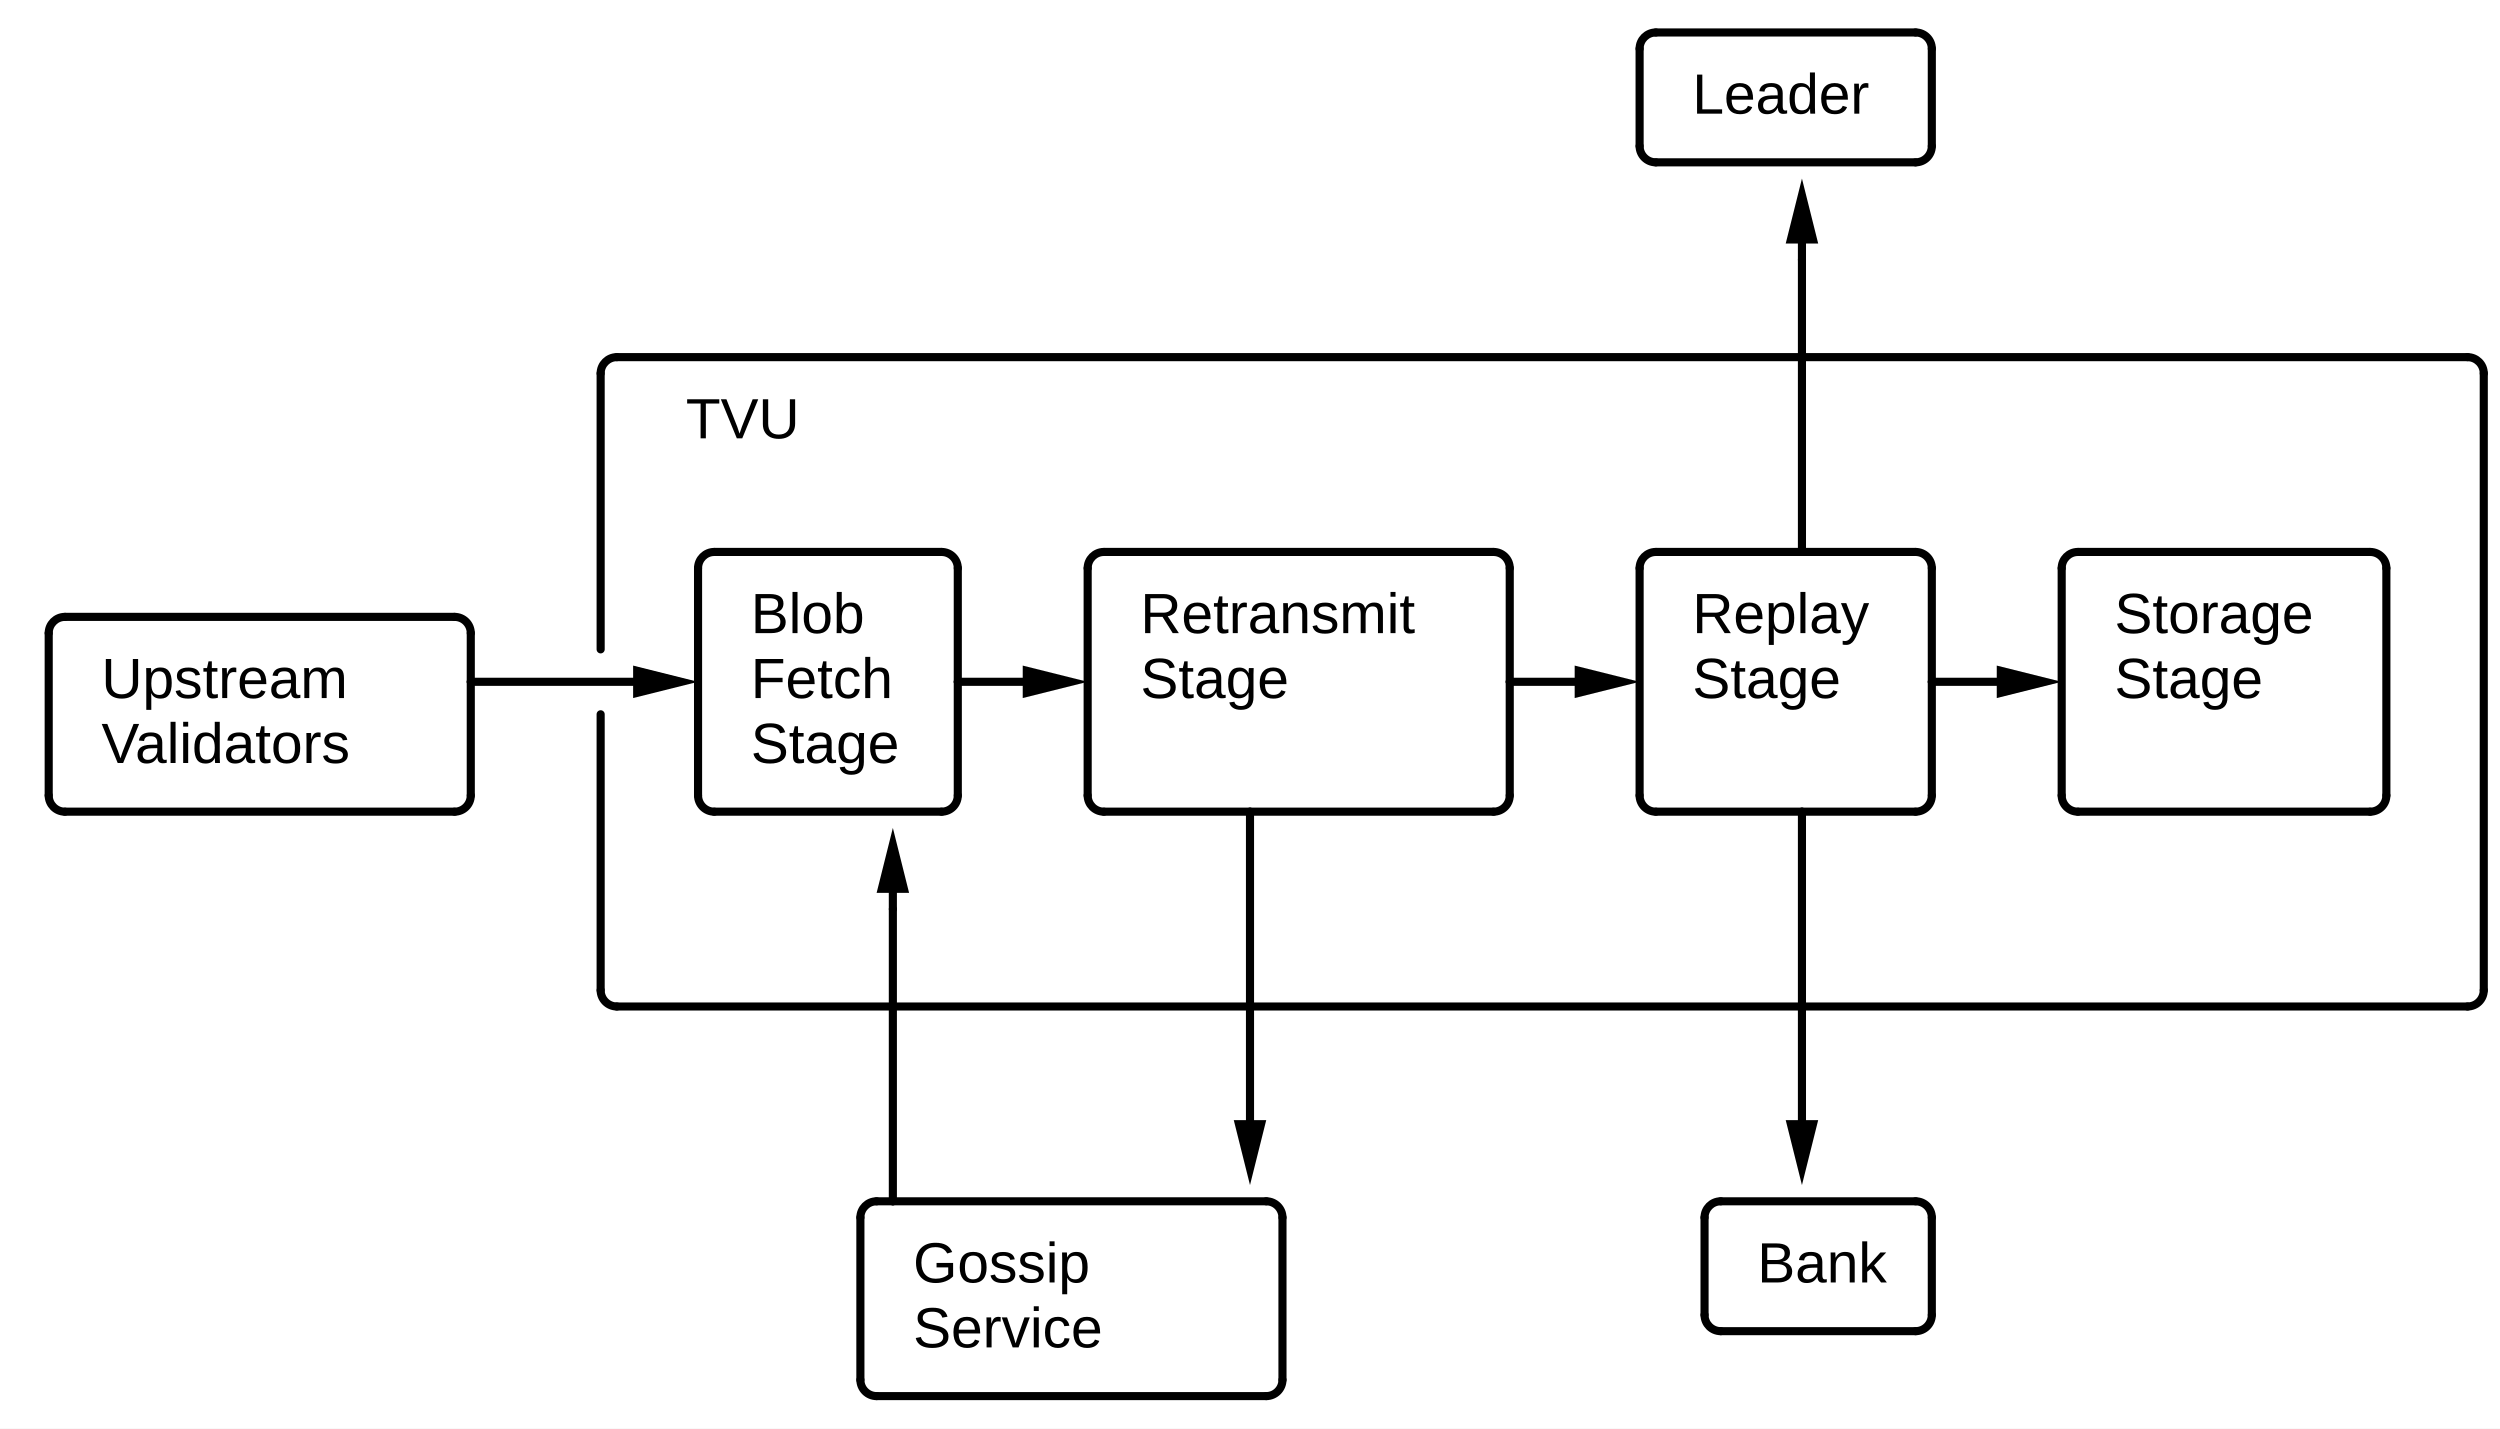
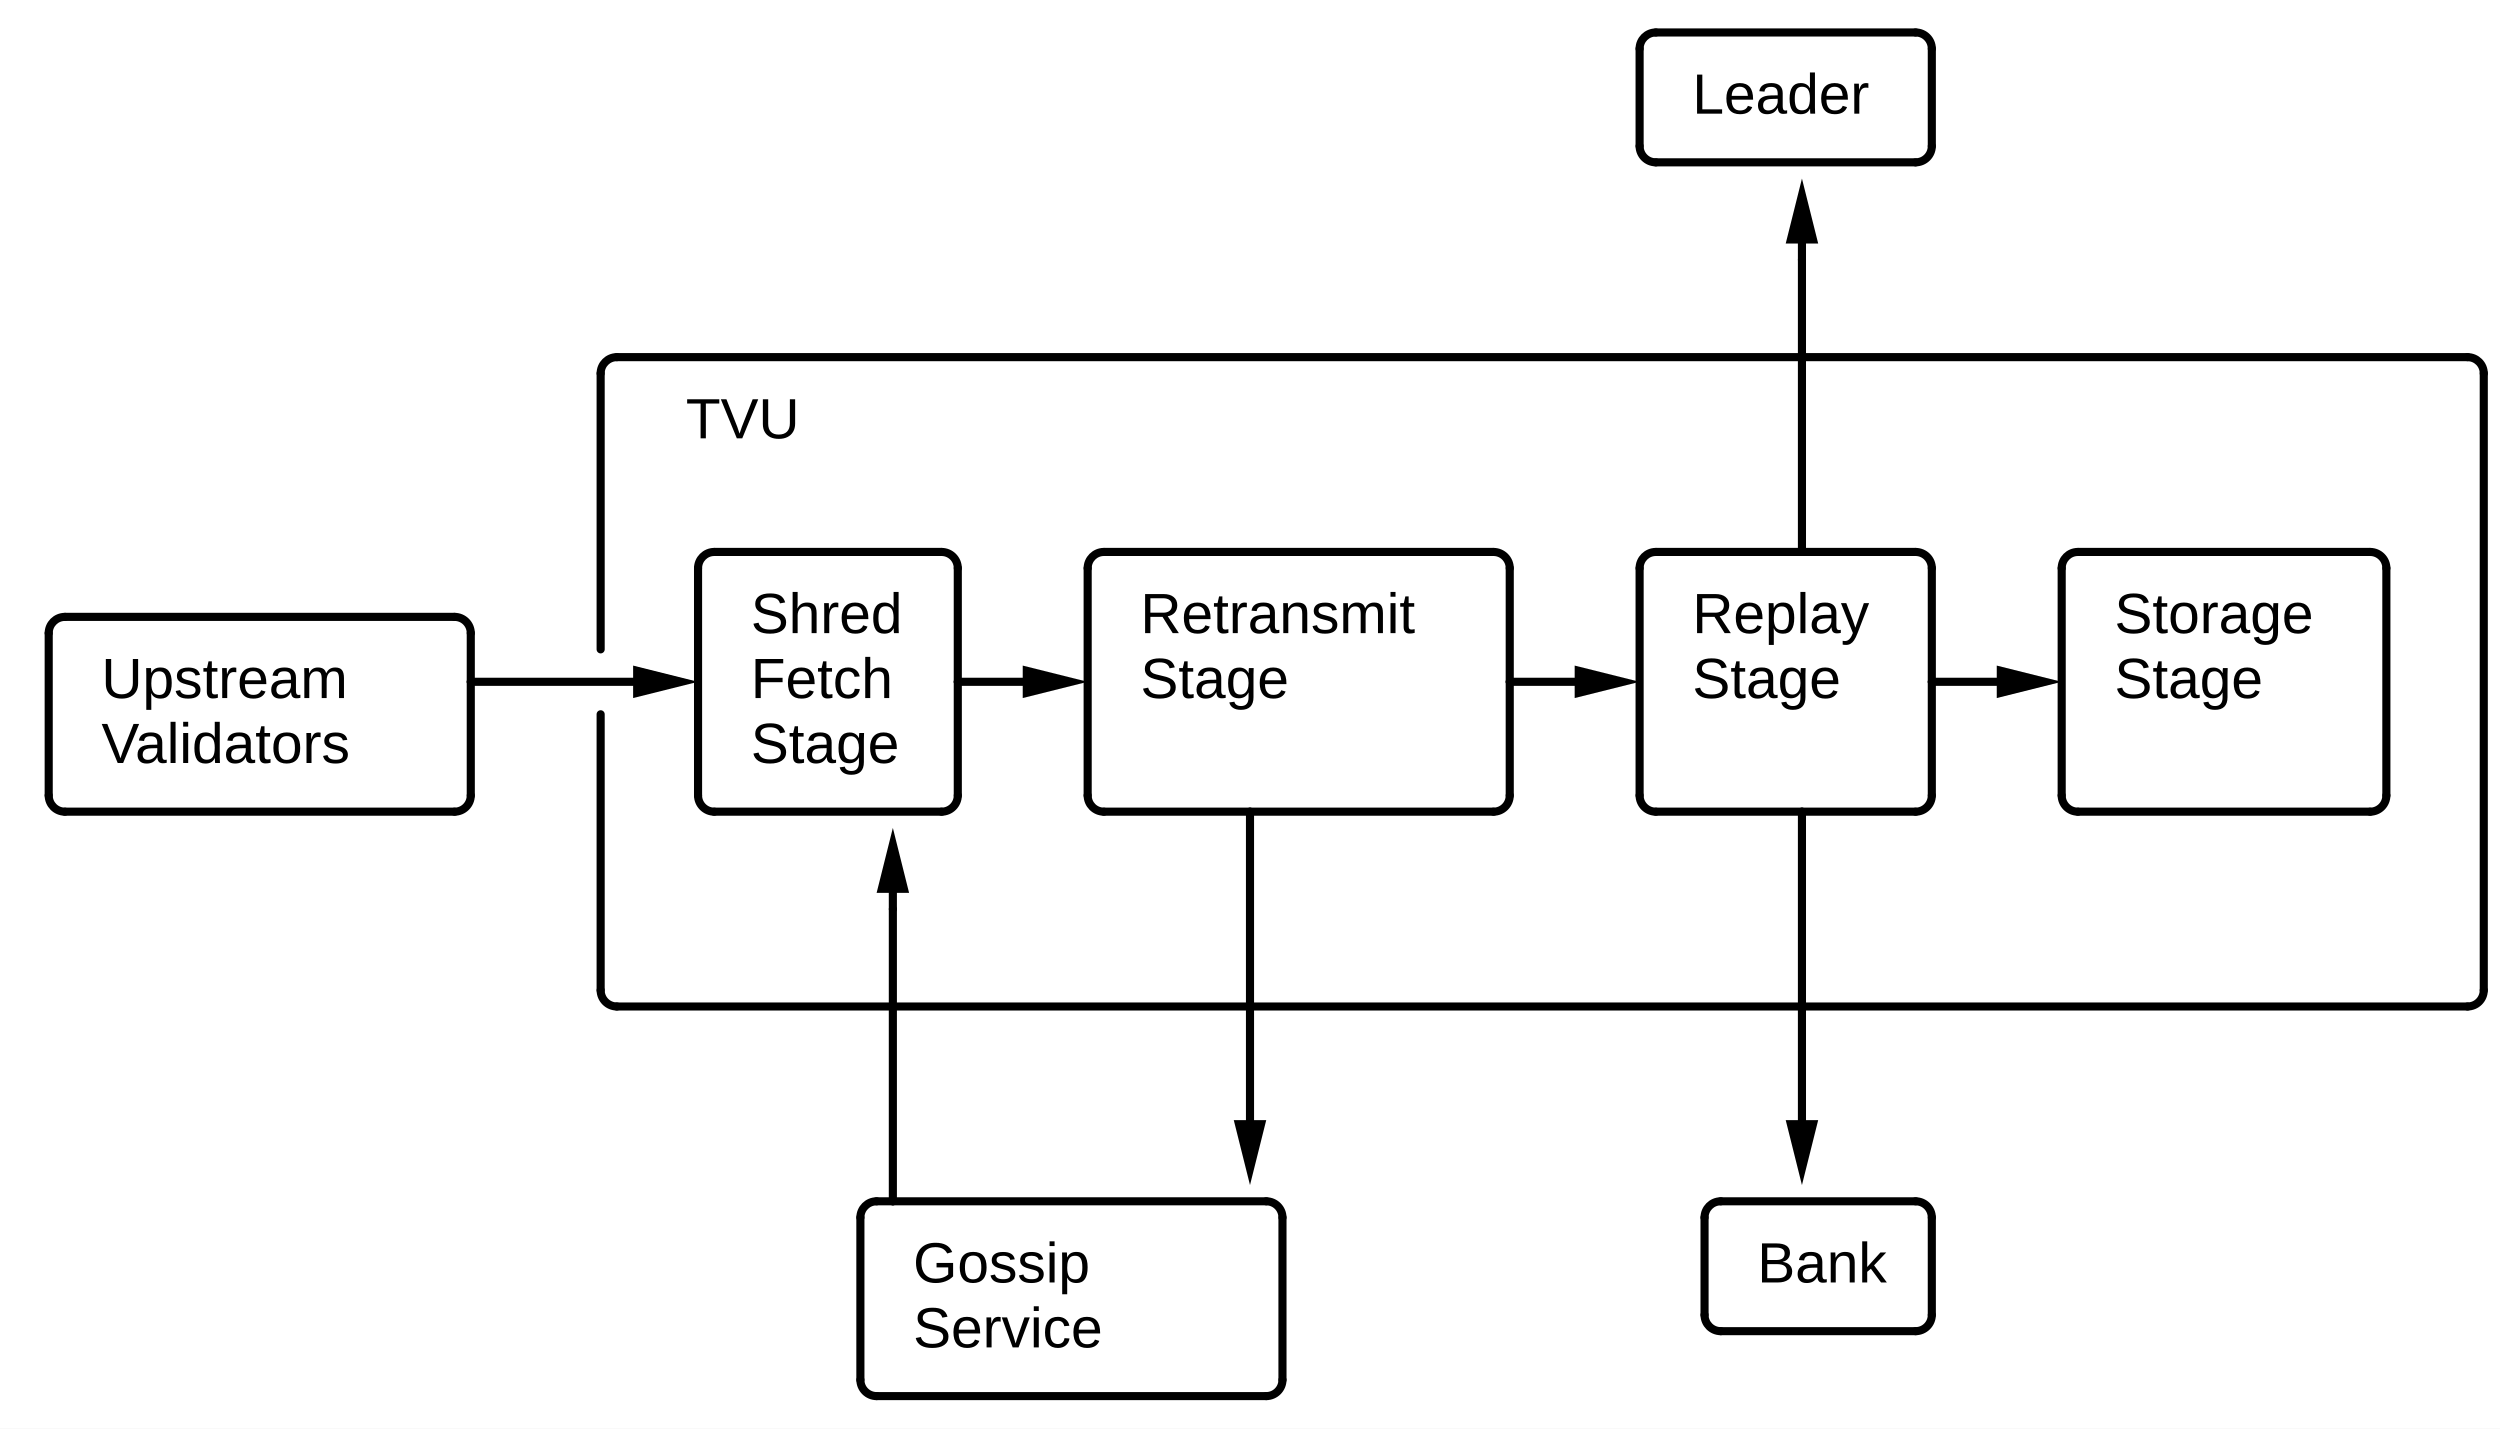
<svg xmlns="http://www.w3.org/2000/svg" class="bob" font-family="arial" font-size="14" height="352" width="616">
  <defs>
    <marker id="triangle" markerHeight="8" markerWidth="8" orient="auto" refX="4" refY="2" viewBox="0 0 8 4">
      <polygon fill="black" points="0,0 0,4 8,2 0,0" />
    </marker>
    <marker id="clear_triangle" markerHeight="10" markerWidth="10" orient="auto" refX="1" refY="7" viewBox="0 0 20 14">
      <polygon fill="none" points="2,2 2,12 18,7 2,2" stroke="black" stroke-width="2" />
    </marker>
    <marker id="circle" markerHeight="5" markerWidth="5" orient="auto" refX="10" refY="10" viewBox="0 0 20 20">
      <circle cx="10" cy="10" fill="black" r="8" />
    </marker>
    <marker id="square" markerHeight="5" markerWidth="5" orient="auto" refX="10" refY="10" viewBox="0 0 20 20">
      <rect fill="black" height="20" width="20" x="0" y="0" />
    </marker>
    <marker id="open_circle" markerHeight="10" markerWidth="10" orient="auto" refX="10" refY="10" viewBox="0 0 20 20">
      <circle cx="10" cy="10" fill="white" r="4" stroke="black" stroke-width="2" />
    </marker>
    <marker id="big_open_circle" markerHeight="20" markerWidth="20" orient="auto" refX="20" refY="20" viewBox="0 0 40 40">
      <circle cx="20" cy="20" fill="white" r="6" stroke="black" stroke-width="2" />
    </marker>
  </defs>
  <style type="text/css">

    line,path {
      stroke: black;
      stroke-width: 2;
      stroke-opacity: 1;
      fill-opacity: 1;
      stroke-linecap: round;
      stroke-linejoin: miter;
    }
    line.dashed {
        stroke-dasharray: 5;
    }
    circle.solid {
      fill:black;
      stroke: black;
      stroke-width: 2;
      stroke-opacity: 1;
      fill-opacity: 1;
      stroke-linecap: round;
      stroke-linejoin: miter;
    }
    circle.open {
      fill:none;
      stroke: black;
      stroke-width: 2;
      stroke-opacity: 1;
      fill-opacity: 1;
      stroke-linecap: round;
      stroke-linejoin: miter;
    }
    tspan.head{
        fill: none;
        stroke: none;
    }
    
</style>
  <rect fill="white" height="352" width="616" x="0" y="0" />
  <g>
    <line x1="12" x2="12" y1="156" y2="196" />
    <path d="M 12 196 A 4 4 0 0 0 16 200" fill="none" />
    <path d="M 16 152 A 4 4 0 0 0 12 156" fill="none" />
  </g>
  <g>
    <line x1="16" x2="112" y1="152" y2="152" />
    <path d="M 116 156 A 4 4 0 0 0 112 152" fill="none" />
  </g>
  <g>
    <line x1="16" x2="112" y1="200" y2="200" />
    <path d="M 112 200 A 4 4 0 0 0 116 196" fill="none" />
  </g>
  <g>
    <line x1="116" x2="116" y1="156" y2="168" />
    <line x1="116" x2="116" y1="168" y2="196" />
    <line marker-end="url(#triangle)" x1="116" x2="164" y1="168" y2="168" />
  </g>
  <g>
    <line x1="148" x2="148" y1="92" y2="160" />
    <path d="M 152 88 A 4 4 0 0 0 148 92" fill="none" />
  </g>
  <g>
    <line x1="148" x2="148" y1="176" y2="244" />
    <path d="M 148 244 A 4 4 0 0 0 152 248" fill="none" />
  </g>
  <g>
    <line x1="152" x2="444" y1="88" y2="88" />
    <line x1="444" x2="608" y1="88" y2="88" />
    <path d="M 612 92 A 4 4 0 0 0 608 88" fill="none" />
  </g>
  <g>
    <line x1="152" x2="220" y1="248" y2="248" />
    <line x1="220" x2="308" y1="248" y2="248" />
    <line x1="308" x2="444" y1="248" y2="248" />
    <line x1="444" x2="608" y1="248" y2="248" />
    <path d="M 608 248 A 4 4 0 0 0 612 244" fill="none" />
  </g>
  <g>
    <line x1="172" x2="172" y1="140" y2="196" />
    <path d="M 172 196 A 4 4 0 0 0 176 200" fill="none" />
    <path d="M 176 136 A 4 4 0 0 0 172 140" fill="none" />
  </g>
  <g>
    <line x1="176" x2="232" y1="136" y2="136" />
    <path d="M 236 140 A 4 4 0 0 0 232 136" fill="none" />
  </g>
  <g>
    <line x1="176" x2="232" y1="200" y2="200" />
    <path d="M 232 200 A 4 4 0 0 0 236 196" fill="none" />
  </g>
  <g>
    <line x1="212" x2="212" y1="300" y2="340" />
    <path d="M 212 340 A 4 4 0 0 0 216 344" fill="none" />
    <path d="M 216 296 A 4 4 0 0 0 212 300" fill="none" />
  </g>
  <g>
    <line x1="216" x2="312" y1="344" y2="344" />
    <path d="M 312 344 A 4 4 0 0 0 316 340" fill="none" />
  </g>
  <g>
    <line marker-end="url(#triangle)" x1="220" x2="220" y1="224" y2="212" />
    <line x1="220" x2="220" y1="224" y2="296" />
    <line x1="220" x2="216" y1="296" y2="296" />
    <line x1="220" x2="312" y1="296" y2="296" />
    <path d="M 316 300 A 4 4 0 0 0 312 296" fill="none" />
  </g>
  <g>
    <line x1="236" x2="236" y1="140" y2="168" />
    <line x1="236" x2="236" y1="168" y2="196" />
    <line marker-end="url(#triangle)" x1="236" x2="260" y1="168" y2="168" />
  </g>
  <g>
    <line x1="268" x2="268" y1="140" y2="196" />
    <path d="M 268 196 A 4 4 0 0 0 272 200" fill="none" />
    <path d="M 272 136 A 4 4 0 0 0 268 140" fill="none" />
  </g>
  <g>
    <line x1="272" x2="368" y1="136" y2="136" />
    <path d="M 372 140 A 4 4 0 0 0 368 136" fill="none" />
  </g>
  <g>
    <line x1="272" x2="308" y1="200" y2="200" />
    <line marker-end="url(#triangle)" x1="308" x2="308" y1="200" y2="284" />
    <line x1="308" x2="368" y1="200" y2="200" />
    <path d="M 368 200 A 4 4 0 0 0 372 196" fill="none" />
  </g>
  <g>
    <line x1="316" x2="316" y1="300" y2="340" />
  </g>
  <g>
    <line x1="372" x2="372" y1="140" y2="168" />
    <line x1="372" x2="372" y1="168" y2="196" />
    <line marker-end="url(#triangle)" x1="372" x2="396" y1="168" y2="168" />
  </g>
  <g>
    <line x1="404" x2="404" y1="12" y2="36" />
    <path d="M 404 36 A 4 4 0 0 0 408 40" fill="none" />
    <path d="M 408 8 A 4 4 0 0 0 404 12" fill="none" />
  </g>
  <g>
    <line x1="404" x2="404" y1="140" y2="196" />
    <path d="M 404 196 A 4 4 0 0 0 408 200" fill="none" />
    <path d="M 408 136 A 4 4 0 0 0 404 140" fill="none" />
  </g>
  <g>
    <line x1="408" x2="472" y1="8" y2="8" />
    <path d="M 476 12 A 4 4 0 0 0 472 8" fill="none" />
  </g>
  <g>
    <line x1="408" x2="472" y1="40" y2="40" />
    <path d="M 472 40 A 4 4 0 0 0 476 36" fill="none" />
  </g>
  <g>
    <line x1="408" x2="444" y1="136" y2="136" />
    <line x1="444" x2="444" y1="64" y2="136" />
    <line x1="444" x2="472" y1="136" y2="136" />
    <path d="M 476 140 A 4 4 0 0 0 472 136" fill="none" />
  </g>
  <g>
    <line x1="408" x2="444" y1="200" y2="200" />
    <line marker-end="url(#triangle)" x1="444" x2="444" y1="200" y2="284" />
    <line x1="444" x2="472" y1="200" y2="200" />
    <path d="M 472 200 A 4 4 0 0 0 476 196" fill="none" />
  </g>
  <g>
    <line x1="420" x2="420" y1="300" y2="324" />
    <path d="M 420 324 A 4 4 0 0 0 424 328" fill="none" />
    <path d="M 424 296 A 4 4 0 0 0 420 300" fill="none" />
  </g>
  <g>
    <line x1="424" x2="472" y1="296" y2="296" />
    <path d="M 476 300 A 4 4 0 0 0 472 296" fill="none" />
  </g>
  <g>
    <line x1="424" x2="472" y1="328" y2="328" />
    <path d="M 472 328 A 4 4 0 0 0 476 324" fill="none" />
  </g>
  <g>
    <line marker-end="url(#triangle)" x1="444" x2="444" y1="64" y2="52" />
  </g>
  <g>
    <line x1="476" x2="476" y1="12" y2="36" />
  </g>
  <g>
    <line x1="476" x2="476" y1="140" y2="168" />
    <line x1="476" x2="476" y1="168" y2="196" />
    <line marker-end="url(#triangle)" x1="476" x2="500" y1="168" y2="168" />
  </g>
  <g>
    <line x1="476" x2="476" y1="300" y2="324" />
  </g>
  <g>
    <line x1="508" x2="508" y1="140" y2="196" />
    <path d="M 508 196 A 4 4 0 0 0 512 200" fill="none" />
    <path d="M 512 136 A 4 4 0 0 0 508 140" fill="none" />
  </g>
  <g>
    <line x1="512" x2="584" y1="136" y2="136" />
    <path d="M 588 140 A 4 4 0 0 0 584 136" fill="none" />
  </g>
  <g>
    <line x1="512" x2="584" y1="200" y2="200" />
    <path d="M 584 200 A 4 4 0 0 0 588 196" fill="none" />
  </g>
  <g>
    <line x1="588" x2="588" y1="140" y2="196" />
  </g>
  <g>
    <line x1="612" x2="612" y1="92" y2="244" />
  </g>
  <g>
    <text x="25" y="172">
Upstream
</text>
  </g>
  <g>
    <text x="25" y="188">
Validators
</text>
  </g>
  <g>
    <text x="169" y="108">
TVU
</text>
  </g>
  <g>
    <text x="185" y="156">
- Blob
+ Shred
</text>
  </g>
  <g>
    <text x="185" y="172">
Fetch
</text>
  </g>
  <g>
    <text x="185" y="188">
Stage
</text>
  </g>
  <g>
    <text x="225" y="316">
Gossip
</text>
  </g>
  <g>
    <text x="225" y="332">
Service
</text>
  </g>
  <g>
    <text x="281" y="156">
Retransmit
</text>
  </g>
  <g>
    <text x="281" y="172">
Stage
</text>
  </g>
  <g>
    <text x="417" y="28">
Leader
</text>
  </g>
  <g>
    <text x="417" y="156">
Replay
</text>
  </g>
  <g>
    <text x="417" y="172">
Stage
</text>
  </g>
  <g>
    <text x="433" y="316">
Bank
</text>
  </g>
  <g>
    <text x="521" y="156">
Storage
</text>
  </g>
  <g>
    <text x="521" y="172">
Stage
</text>
  </g>
</svg>
